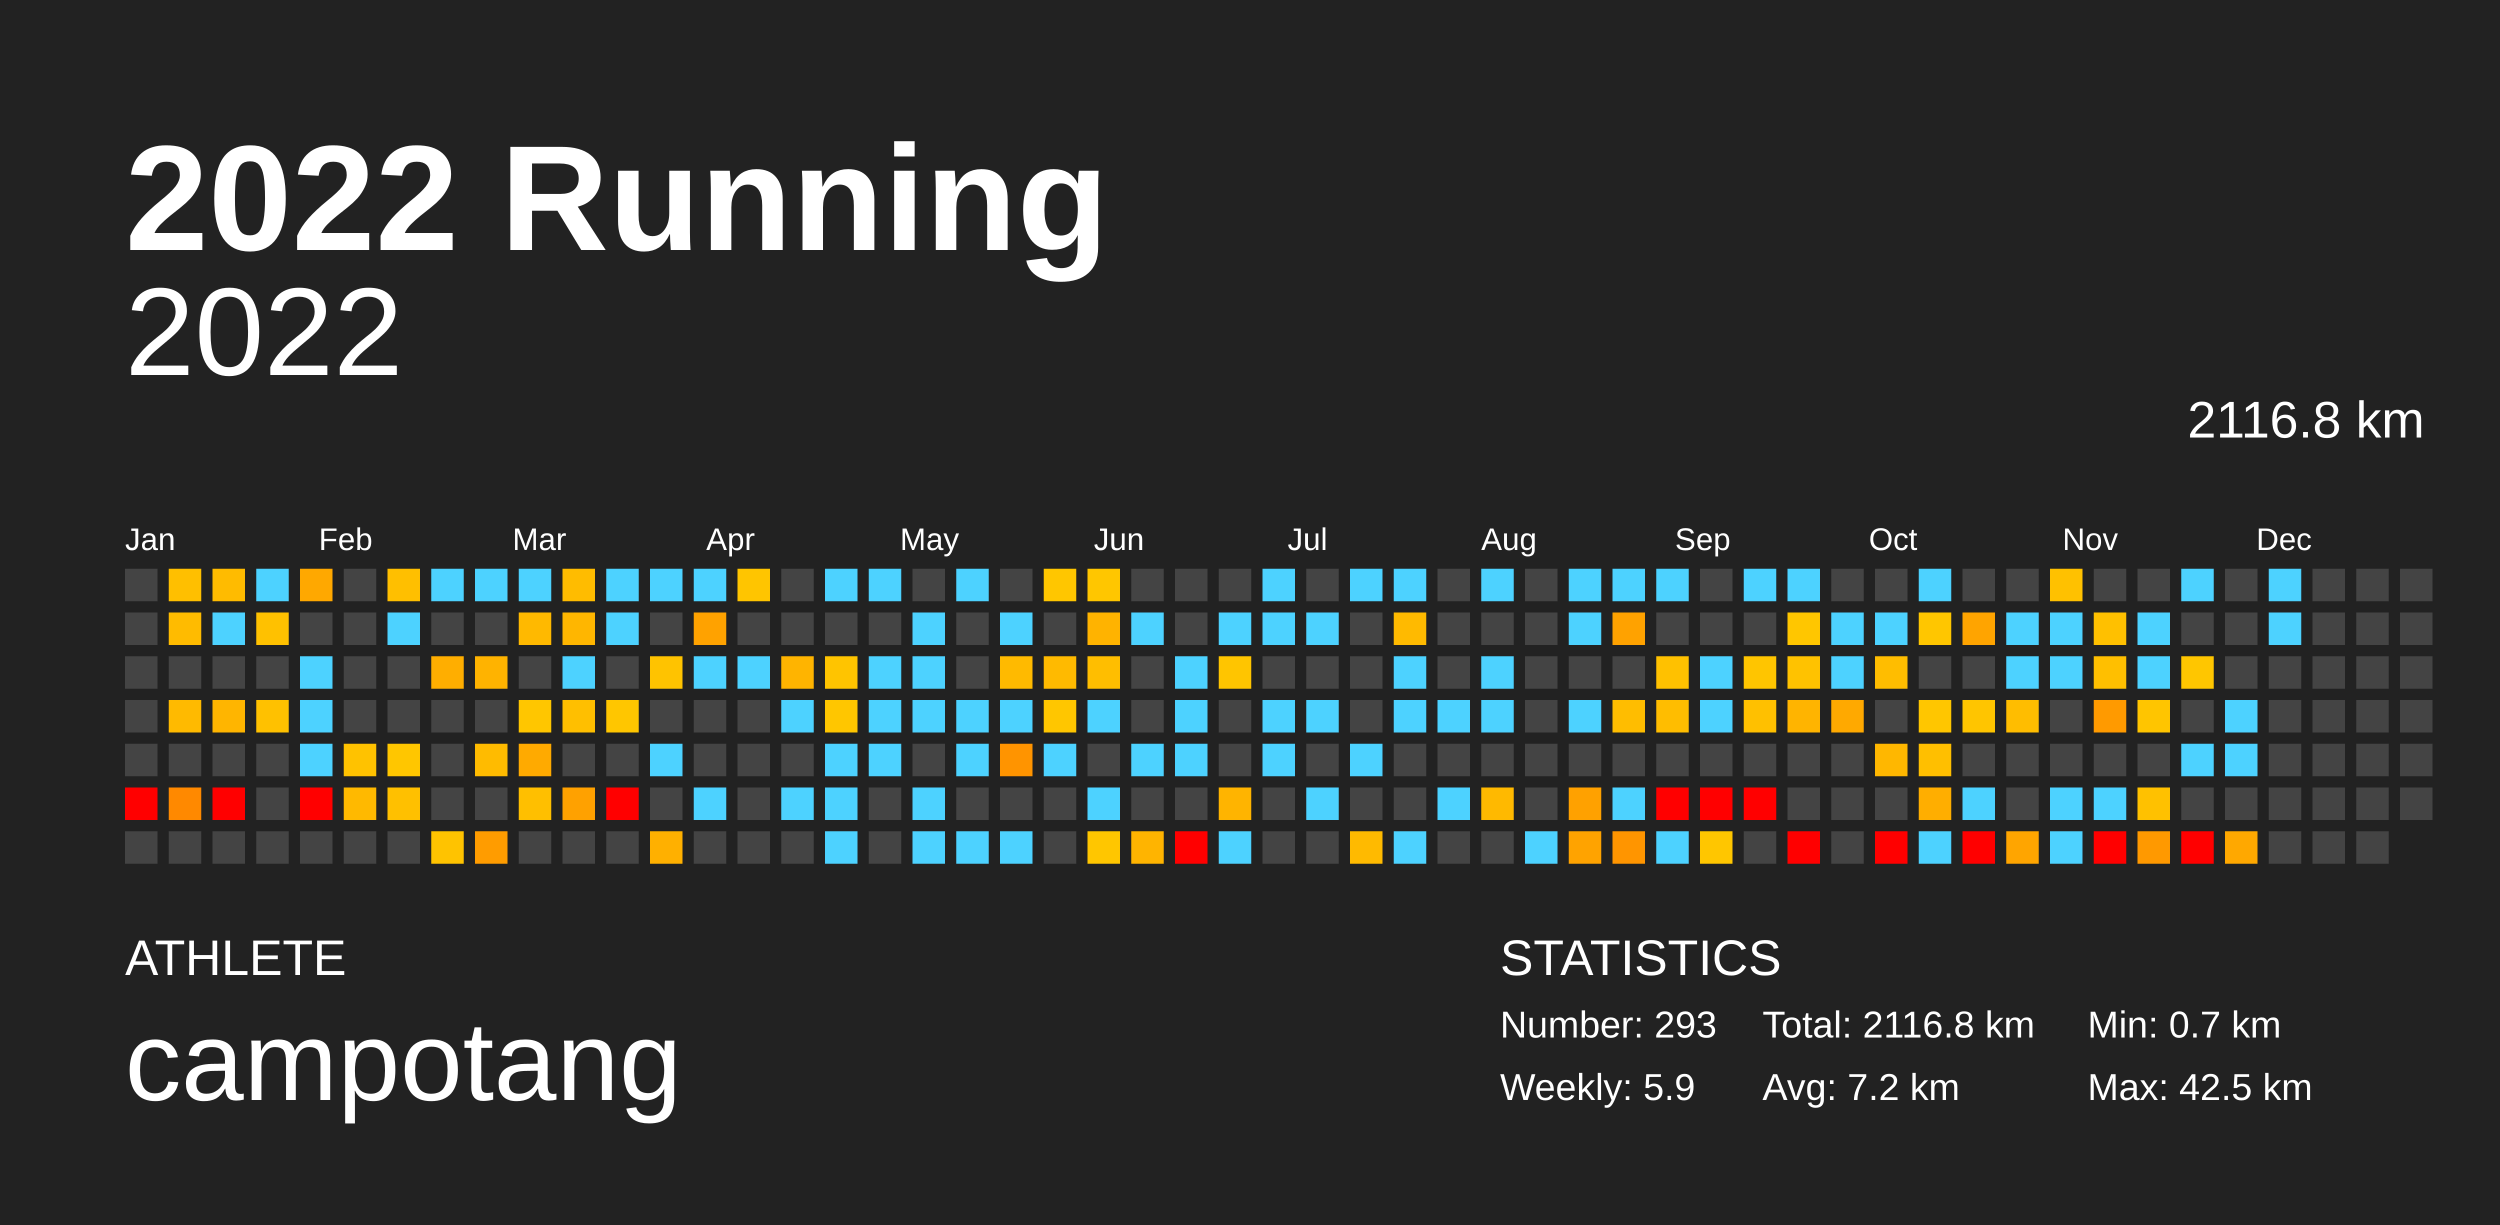
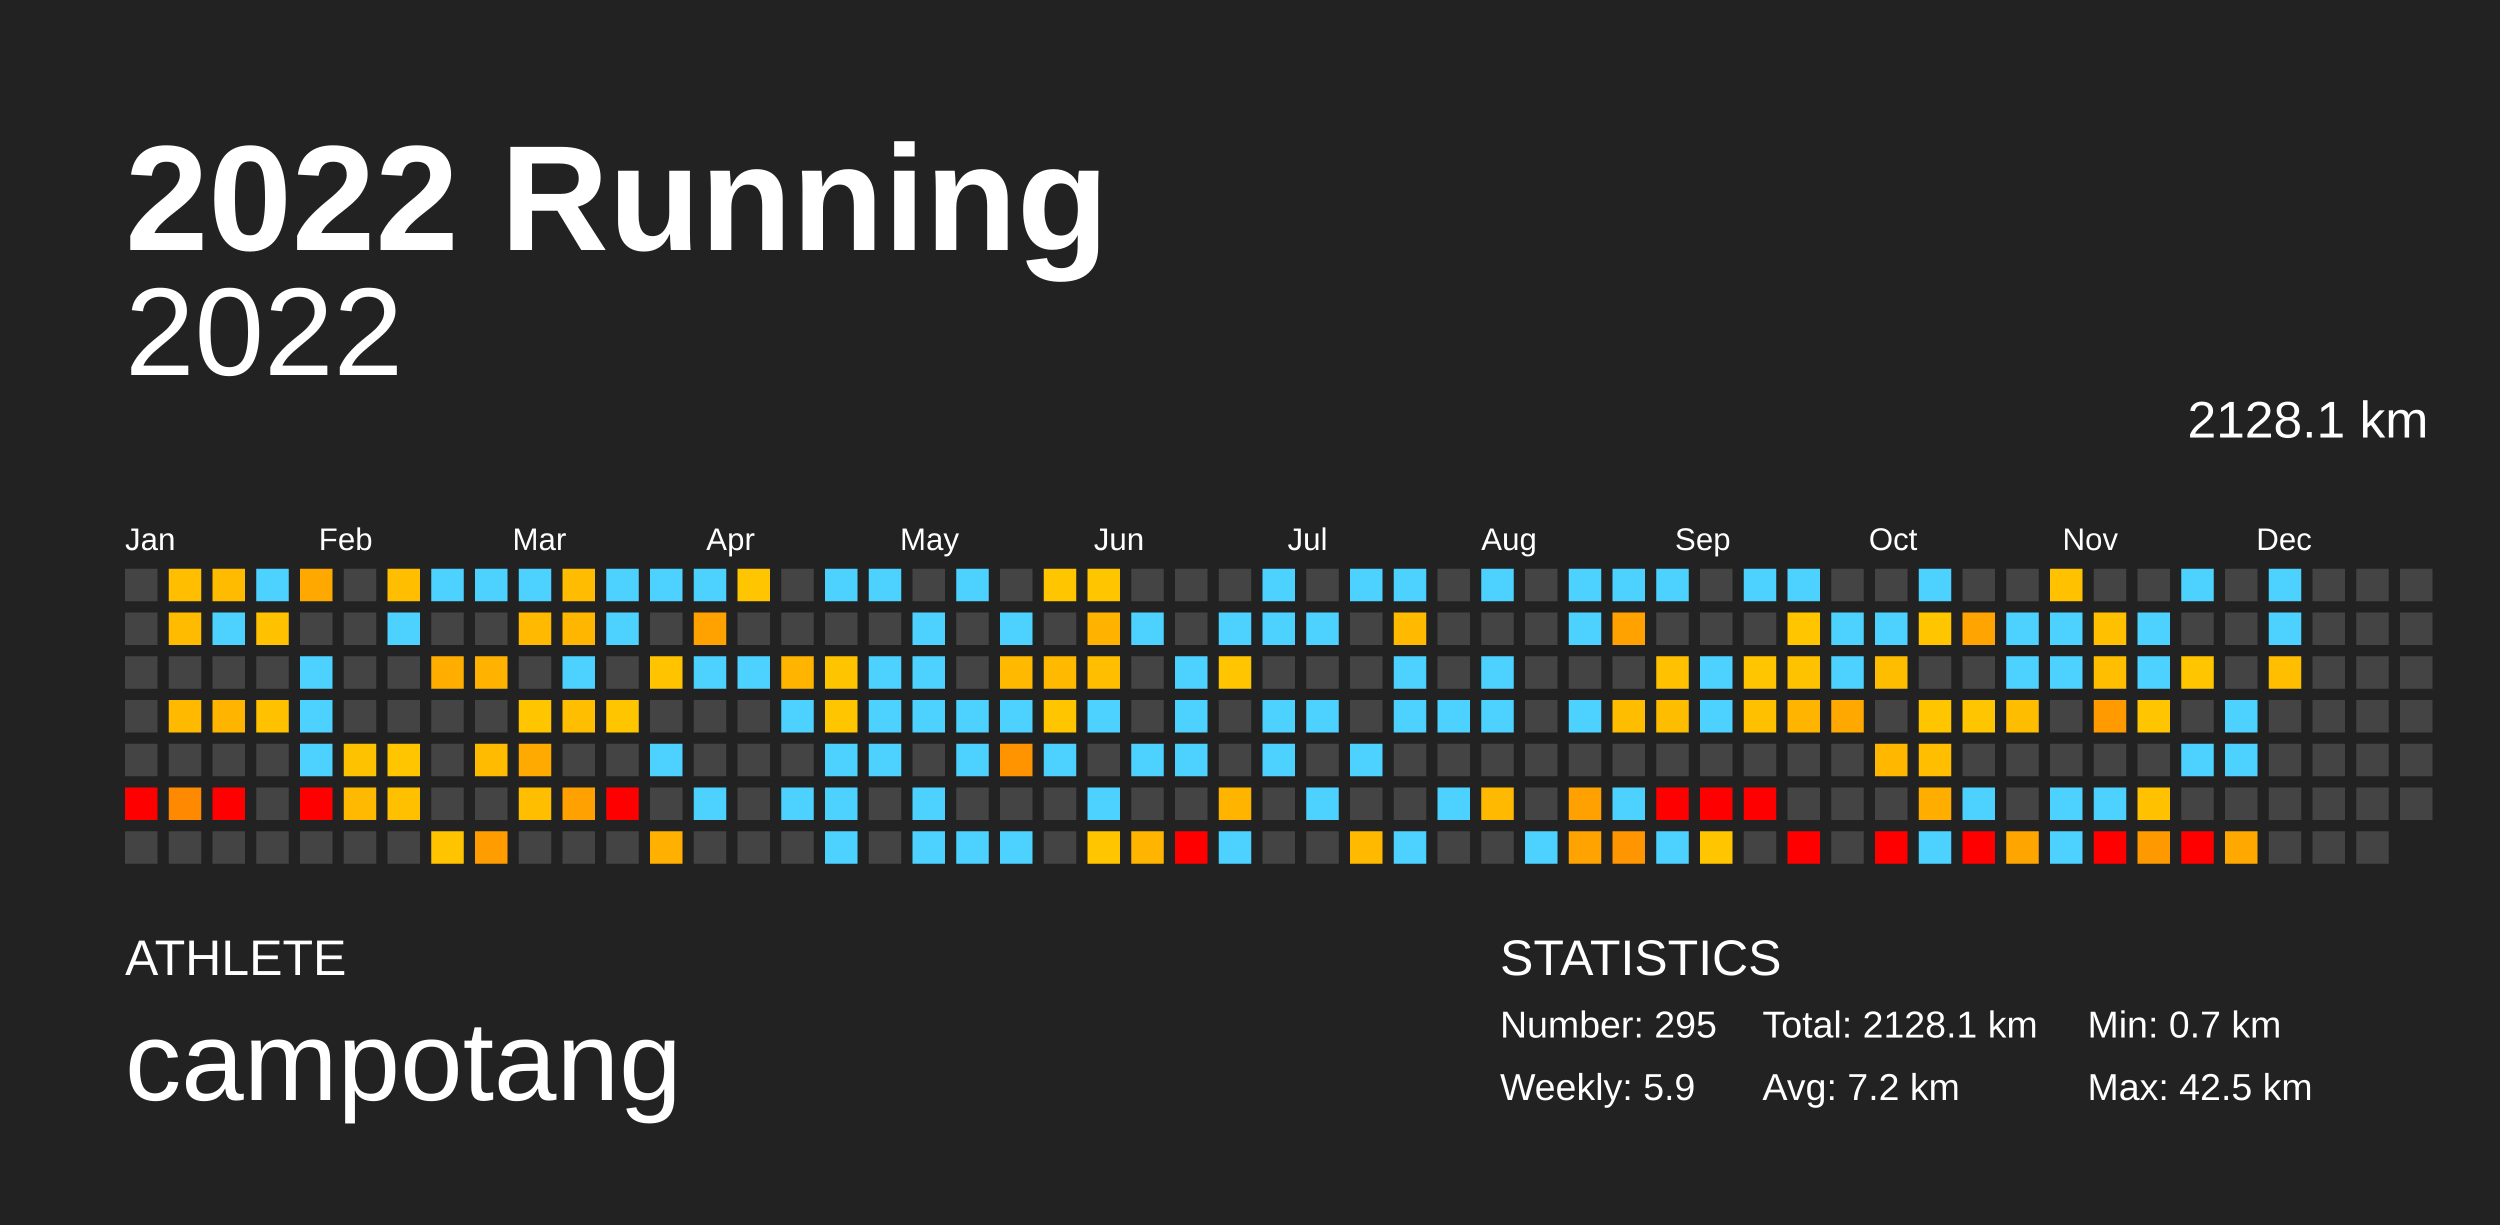
<svg xmlns="http://www.w3.org/2000/svg" baseProfile="full" height="98mm" version="1.1" viewBox="0,0,200,98" width="200mm">
  <defs />
  <rect fill="#222222" height="98" width="200" x="0" y="0" />
  <text fill="#FFFFFF" style="font-size:12px; font-family:Arial; font-weight:bold;" x="10" y="20">2022 Running</text>
  <text fill="#FFFFFF" style="font-size:4px; font-family:Arial" x="10" y="78">ATHLETE</text>
  <text fill="#FFFFFF" style="font-size:9px; font-family:Arial" x="10" y="88">campotang</text>
  <text fill="#FFFFFF" style="font-size:4px; font-family:Arial" x="120" y="78">STATISTICS</text>
-   <text fill="#FFFFFF" style="font-size:3px; font-family:Arial" x="120" y="83">Number: 293</text>
+   <text fill="#FFFFFF" style="font-size:3px; font-family:Arial" x="120" y="83">Number: 295</text>
  <text fill="#FFFFFF" style="font-size:3px; font-family:Arial" x="120" y="88">Weekly: 5.9</text>
-   <text fill="#FFFFFF" style="font-size:3px; font-family:Arial" x="141" y="83">Total: 2116.8 km</text>
+   <text fill="#FFFFFF" style="font-size:3px; font-family:Arial" x="141" y="83">Total: 2128.1 km</text>
  <text fill="#FFFFFF" style="font-size:3px; font-family:Arial" x="141" y="88">Avg: 7.2 km</text>
  <text fill="#FFFFFF" style="font-size:3px; font-family:Arial" x="167" y="83">Min: 0.7 km</text>
  <text fill="#FFFFFF" style="font-size:3px; font-family:Arial" x="167" y="88">Max: 42.5 km</text>
  <text alignment-baseline="hanging" fill="#FFFFFF" style="font-size:10.0px; font-family:Arial;" x="10" y="30">2022</text>
-   <text alignment-baseline="hanging" fill="#FFFFFF" style="font-size:4.125px; font-family:Arial;" x="175" y="35">2116.8 km</text>
+   <text alignment-baseline="hanging" fill="#FFFFFF" style="font-size:4.125px; font-family:Arial;" x="175" y="35">2128.1 km</text>
  <text fill="#FFFFFF" style="font-size:2.5px; font-family:Arial" x="10.0" y="44">Jan</text>
  <text fill="#FFFFFF" style="font-size:2.5px; font-family:Arial" x="25.5" y="44">Feb</text>
  <text fill="#FFFFFF" style="font-size:2.5px; font-family:Arial" x="41.0" y="44">Mar</text>
  <text fill="#FFFFFF" style="font-size:2.5px; font-family:Arial" x="56.5" y="44">Apr</text>
  <text fill="#FFFFFF" style="font-size:2.5px; font-family:Arial" x="72.0" y="44">May</text>
  <text fill="#FFFFFF" style="font-size:2.5px; font-family:Arial" x="87.5" y="44">Jun</text>
  <text fill="#FFFFFF" style="font-size:2.5px; font-family:Arial" x="103.0" y="44">Jul</text>
  <text fill="#FFFFFF" style="font-size:2.5px; font-family:Arial" x="118.5" y="44">Aug</text>
  <text fill="#FFFFFF" style="font-size:2.5px; font-family:Arial" x="134.0" y="44">Sep</text>
  <text fill="#FFFFFF" style="font-size:2.5px; font-family:Arial" x="149.5" y="44">Oct</text>
  <text fill="#FFFFFF" style="font-size:2.5px; font-family:Arial" x="165.0" y="44">Nov</text>
  <text fill="#FFFFFF" style="font-size:2.5px; font-family:Arial" x="180.5" y="44">Dec</text>
  <rect fill="#444444" height="2.6" width="2.6" x="10.0" y="45.5" />
  <rect fill="#444444" height="2.6" width="2.6" x="10.0" y="49.0" />
  <rect fill="#444444" height="2.6" width="2.6" x="10.0" y="52.5" />
  <rect fill="#444444" height="2.6" width="2.6" x="10.0" y="56.0" />
  <rect fill="#444444" height="2.6" width="2.6" x="10.0" y="59.5" />
  <rect fill="red" height="2.6" width="2.6" x="10.0" y="63.0" />
  <rect fill="#444444" height="2.6" width="2.6" x="10.0" y="66.5" />
  <rect fill="#ffbf00" height="2.6" width="2.6" x="13.5" y="45.5" />
  <rect fill="#ffbb00" height="2.6" width="2.6" x="13.5" y="49.0" />
  <rect fill="#444444" height="2.6" width="2.6" x="13.5" y="52.5" />
  <rect fill="#ffba00" height="2.6" width="2.6" x="13.5" y="56.0" />
  <rect fill="#444444" height="2.6" width="2.6" x="13.5" y="59.5" />
  <rect fill="#ff8900" height="2.6" width="2.6" x="13.5" y="63.0" />
  <rect fill="#444444" height="2.6" width="2.6" x="13.5" y="66.5" />
  <rect fill="#ffbb00" height="2.6" width="2.6" x="17.0" y="45.5" />
  <rect fill="#4dd2ff" height="2.6" width="2.6" x="17.0" y="49.0" />
  <rect fill="#444444" height="2.6" width="2.6" x="17.0" y="52.5" />
  <rect fill="#ffb500" height="2.6" width="2.6" x="17.0" y="56.0" />
  <rect fill="#444444" height="2.6" width="2.6" x="17.0" y="59.5" />
  <rect fill="red" height="2.6" width="2.6" x="17.0" y="63.0" />
  <rect fill="#444444" height="2.6" width="2.6" x="17.0" y="66.5" />
  <rect fill="#4dd2ff" height="2.6" width="2.6" x="20.5" y="45.5" />
  <rect fill="#ffc100" height="2.6" width="2.6" x="20.5" y="49.0" />
  <rect fill="#444444" height="2.6" width="2.6" x="20.5" y="52.5" />
  <rect fill="#ffc100" height="2.6" width="2.6" x="20.5" y="56.0" />
  <rect fill="#444444" height="2.6" width="2.6" x="20.5" y="59.5" />
  <rect fill="#444444" height="2.6" width="2.6" x="20.5" y="63.0" />
  <rect fill="#444444" height="2.6" width="2.6" x="20.5" y="66.5" />
  <rect fill="#ffa800" height="2.6" width="2.6" x="24.0" y="45.5" />
  <rect fill="#444444" height="2.6" width="2.6" x="24.0" y="49.0" />
  <rect fill="#4dd2ff" height="2.6" width="2.6" x="24.0" y="52.5" />
  <rect fill="#4dd2ff" height="2.6" width="2.6" x="24.0" y="56.0" />
  <rect fill="#4dd2ff" height="2.6" width="2.6" x="24.0" y="59.5" />
  <rect fill="red" height="2.6" width="2.6" x="24.0" y="63.0" />
  <rect fill="#444444" height="2.6" width="2.6" x="24.0" y="66.5" />
  <rect fill="#444444" height="2.6" width="2.6" x="27.5" y="45.5" />
  <rect fill="#444444" height="2.6" width="2.6" x="27.5" y="49.0" />
  <rect fill="#444444" height="2.6" width="2.6" x="27.5" y="52.5" />
  <rect fill="#444444" height="2.6" width="2.6" x="27.5" y="56.0" />
  <rect fill="#ffc200" height="2.6" width="2.6" x="27.5" y="59.5" />
  <rect fill="#ffb900" height="2.6" width="2.6" x="27.5" y="63.0" />
  <rect fill="#444444" height="2.6" width="2.6" x="27.5" y="66.5" />
  <rect fill="#ffbf00" height="2.6" width="2.6" x="31.0" y="45.5" />
  <rect fill="#4dd2ff" height="2.6" width="2.6" x="31.0" y="49.0" />
  <rect fill="#444444" height="2.6" width="2.6" x="31.0" y="52.5" />
  <rect fill="#444444" height="2.6" width="2.6" x="31.0" y="56.0" />
  <rect fill="#ffc600" height="2.6" width="2.6" x="31.0" y="59.5" />
  <rect fill="#ffc000" height="2.6" width="2.6" x="31.0" y="63.0" />
  <rect fill="#444444" height="2.6" width="2.6" x="31.0" y="66.5" />
  <rect fill="#4dd2ff" height="2.6" width="2.6" x="34.5" y="45.5" />
  <rect fill="#444444" height="2.6" width="2.6" x="34.5" y="49.0" />
  <rect fill="#ffae00" height="2.6" width="2.6" x="34.5" y="52.5" />
  <rect fill="#444444" height="2.6" width="2.6" x="34.5" y="56.0" />
  <rect fill="#444444" height="2.6" width="2.6" x="34.5" y="59.5" />
  <rect fill="#444444" height="2.6" width="2.6" x="34.5" y="63.0" />
  <rect fill="#ffc300" height="2.6" width="2.6" x="34.5" y="66.5" />
  <rect fill="#4dd2ff" height="2.6" width="2.6" x="38.0" y="45.5" />
  <rect fill="#444444" height="2.6" width="2.6" x="38.0" y="49.0" />
  <rect fill="#ffb300" height="2.6" width="2.6" x="38.0" y="52.5" />
  <rect fill="#444444" height="2.6" width="2.6" x="38.0" y="56.0" />
  <rect fill="#ffbb00" height="2.6" width="2.6" x="38.0" y="59.5" />
  <rect fill="#444444" height="2.6" width="2.6" x="38.0" y="63.0" />
  <rect fill="#ff9c00" height="2.6" width="2.6" x="38.0" y="66.5" />
  <rect fill="#4dd2ff" height="2.6" width="2.6" x="41.5" y="45.5" />
  <rect fill="#ffb900" height="2.6" width="2.6" x="41.5" y="49.0" />
  <rect fill="#444444" height="2.6" width="2.6" x="41.5" y="52.5" />
  <rect fill="#ffc600" height="2.6" width="2.6" x="41.5" y="56.0" />
  <rect fill="#ffaa00" height="2.6" width="2.6" x="41.5" y="59.5" />
  <rect fill="#ffbf00" height="2.6" width="2.6" x="41.5" y="63.0" />
  <rect fill="#444444" height="2.6" width="2.6" x="41.5" y="66.5" />
  <rect fill="#ffbc00" height="2.6" width="2.6" x="45.0" y="45.5" />
  <rect fill="#ffb600" height="2.6" width="2.6" x="45.0" y="49.0" />
  <rect fill="#4dd2ff" height="2.6" width="2.6" x="45.0" y="52.5" />
  <rect fill="#ffbf00" height="2.6" width="2.6" x="45.0" y="56.0" />
  <rect fill="#444444" height="2.6" width="2.6" x="45.0" y="59.5" />
  <rect fill="#ffa100" height="2.6" width="2.6" x="45.0" y="63.0" />
  <rect fill="#444444" height="2.6" width="2.6" x="45.0" y="66.5" />
  <rect fill="#4dd2ff" height="2.6" width="2.6" x="48.5" y="45.5" />
  <rect fill="#4dd2ff" height="2.6" width="2.6" x="48.5" y="49.0" />
  <rect fill="#444444" height="2.6" width="2.6" x="48.5" y="52.5" />
  <rect fill="#ffc600" height="2.6" width="2.6" x="48.5" y="56.0" />
  <rect fill="#444444" height="2.6" width="2.6" x="48.5" y="59.5" />
  <rect fill="red" height="2.6" width="2.6" x="48.5" y="63.0" />
  <rect fill="#444444" height="2.6" width="2.6" x="48.5" y="66.5" />
  <rect fill="#4dd2ff" height="2.6" width="2.6" x="52.0" y="45.5" />
  <rect fill="#444444" height="2.6" width="2.6" x="52.0" y="49.0" />
  <rect fill="#ffc300" height="2.6" width="2.6" x="52.0" y="52.5" />
  <rect fill="#444444" height="2.6" width="2.6" x="52.0" y="56.0" />
  <rect fill="#4dd2ff" height="2.6" width="2.6" x="52.0" y="59.5" />
  <rect fill="#444444" height="2.6" width="2.6" x="52.0" y="63.0" />
  <rect fill="#ffb000" height="2.6" width="2.6" x="52.0" y="66.5" />
  <rect fill="#4dd2ff" height="2.6" width="2.6" x="55.5" y="45.5" />
  <rect fill="#ffa200" height="2.6" width="2.6" x="55.5" y="49.0" />
  <rect fill="#4dd2ff" height="2.6" width="2.6" x="55.5" y="52.5" />
  <rect fill="#444444" height="2.6" width="2.6" x="55.5" y="56.0" />
  <rect fill="#444444" height="2.6" width="2.6" x="55.5" y="59.5" />
  <rect fill="#4dd2ff" height="2.6" width="2.6" x="55.5" y="63.0" />
  <rect fill="#444444" height="2.6" width="2.6" x="55.5" y="66.5" />
  <rect fill="#ffc500" height="2.6" width="2.6" x="59.0" y="45.5" />
  <rect fill="#444444" height="2.6" width="2.6" x="59.0" y="49.0" />
  <rect fill="#4dd2ff" height="2.6" width="2.6" x="59.0" y="52.5" />
  <rect fill="#444444" height="2.6" width="2.6" x="59.0" y="56.0" />
  <rect fill="#444444" height="2.6" width="2.6" x="59.0" y="59.5" />
  <rect fill="#444444" height="2.6" width="2.6" x="59.0" y="63.0" />
  <rect fill="#444444" height="2.6" width="2.6" x="59.0" y="66.5" />
  <rect fill="#444444" height="2.6" width="2.6" x="62.5" y="45.5" />
  <rect fill="#444444" height="2.6" width="2.6" x="62.5" y="49.0" />
  <rect fill="#ffb400" height="2.6" width="2.6" x="62.5" y="52.5" />
  <rect fill="#4dd2ff" height="2.6" width="2.6" x="62.5" y="56.0" />
  <rect fill="#444444" height="2.6" width="2.6" x="62.5" y="59.5" />
  <rect fill="#4dd2ff" height="2.6" width="2.6" x="62.5" y="63.0" />
  <rect fill="#444444" height="2.6" width="2.6" x="62.5" y="66.5" />
  <rect fill="#4dd2ff" height="2.6" width="2.6" x="66.0" y="45.5" />
  <rect fill="#444444" height="2.6" width="2.6" x="66.0" y="49.0" />
  <rect fill="#ffc400" height="2.6" width="2.6" x="66.0" y="52.5" />
  <rect fill="#ffc600" height="2.6" width="2.6" x="66.0" y="56.0" />
  <rect fill="#4dd2ff" height="2.6" width="2.6" x="66.0" y="59.5" />
  <rect fill="#4dd2ff" height="2.6" width="2.6" x="66.0" y="63.0" />
  <rect fill="#4dd2ff" height="2.6" width="2.6" x="66.0" y="66.5" />
  <rect fill="#4dd2ff" height="2.6" width="2.6" x="69.5" y="45.5" />
  <rect fill="#444444" height="2.6" width="2.6" x="69.5" y="49.0" />
  <rect fill="#4dd2ff" height="2.6" width="2.6" x="69.5" y="52.5" />
  <rect fill="#4dd2ff" height="2.6" width="2.6" x="69.5" y="56.0" />
  <rect fill="#4dd2ff" height="2.6" width="2.6" x="69.5" y="59.5" />
  <rect fill="#444444" height="2.6" width="2.6" x="69.5" y="63.0" />
  <rect fill="#444444" height="2.6" width="2.6" x="69.5" y="66.5" />
  <rect fill="#444444" height="2.6" width="2.6" x="73.0" y="45.5" />
  <rect fill="#4dd2ff" height="2.6" width="2.6" x="73.0" y="49.0" />
  <rect fill="#4dd2ff" height="2.6" width="2.6" x="73.0" y="52.5" />
  <rect fill="#4dd2ff" height="2.6" width="2.6" x="73.0" y="56.0" />
  <rect fill="#444444" height="2.6" width="2.6" x="73.0" y="59.5" />
  <rect fill="#4dd2ff" height="2.6" width="2.6" x="73.0" y="63.0" />
  <rect fill="#4dd2ff" height="2.6" width="2.6" x="73.0" y="66.5" />
  <rect fill="#4dd2ff" height="2.6" width="2.6" x="76.5" y="45.5" />
  <rect fill="#444444" height="2.6" width="2.6" x="76.5" y="49.0" />
  <rect fill="#444444" height="2.6" width="2.6" x="76.5" y="52.5" />
  <rect fill="#4dd2ff" height="2.6" width="2.6" x="76.5" y="56.0" />
  <rect fill="#4dd2ff" height="2.6" width="2.6" x="76.5" y="59.5" />
  <rect fill="#444444" height="2.6" width="2.6" x="76.5" y="63.0" />
  <rect fill="#4dd2ff" height="2.6" width="2.6" x="76.5" y="66.5" />
  <rect fill="#444444" height="2.6" width="2.6" x="80.0" y="45.5" />
  <rect fill="#4dd2ff" height="2.6" width="2.6" x="80.0" y="49.0" />
  <rect fill="#ffba00" height="2.6" width="2.6" x="80.0" y="52.5" />
  <rect fill="#4dd2ff" height="2.6" width="2.6" x="80.0" y="56.0" />
  <rect fill="#ff9400" height="2.6" width="2.6" x="80.0" y="59.5" />
  <rect fill="#444444" height="2.6" width="2.6" x="80.0" y="63.0" />
  <rect fill="#4dd2ff" height="2.6" width="2.6" x="80.0" y="66.5" />
  <rect fill="#ffc600" height="2.6" width="2.6" x="83.5" y="45.5" />
  <rect fill="#444444" height="2.6" width="2.6" x="83.5" y="49.0" />
  <rect fill="#ffba00" height="2.6" width="2.6" x="83.5" y="52.5" />
  <rect fill="#ffc600" height="2.6" width="2.6" x="83.5" y="56.0" />
  <rect fill="#4dd2ff" height="2.6" width="2.6" x="83.5" y="59.5" />
  <rect fill="#444444" height="2.6" width="2.6" x="83.5" y="63.0" />
  <rect fill="#444444" height="2.6" width="2.6" x="83.5" y="66.5" />
  <rect fill="#ffc600" height="2.6" width="2.6" x="87.0" y="45.5" />
  <rect fill="#ffb300" height="2.6" width="2.6" x="87.0" y="49.0" />
  <rect fill="#ffbe00" height="2.6" width="2.6" x="87.0" y="52.5" />
  <rect fill="#4dd2ff" height="2.6" width="2.6" x="87.0" y="56.0" />
  <rect fill="#444444" height="2.6" width="2.6" x="87.0" y="59.5" />
  <rect fill="#4dd2ff" height="2.6" width="2.6" x="87.0" y="63.0" />
  <rect fill="#ffc600" height="2.6" width="2.6" x="87.0" y="66.5" />
  <rect fill="#444444" height="2.6" width="2.6" x="90.5" y="45.5" />
  <rect fill="#4dd2ff" height="2.6" width="2.6" x="90.5" y="49.0" />
  <rect fill="#444444" height="2.6" width="2.6" x="90.5" y="52.5" />
  <rect fill="#444444" height="2.6" width="2.6" x="90.5" y="56.0" />
  <rect fill="#4dd2ff" height="2.6" width="2.6" x="90.5" y="59.5" />
  <rect fill="#444444" height="2.6" width="2.6" x="90.5" y="63.0" />
  <rect fill="#ffb400" height="2.6" width="2.6" x="90.5" y="66.5" />
  <rect fill="#444444" height="2.6" width="2.6" x="94.0" y="45.5" />
  <rect fill="#444444" height="2.6" width="2.6" x="94.0" y="49.0" />
  <rect fill="#4dd2ff" height="2.6" width="2.6" x="94.0" y="52.5" />
  <rect fill="#4dd2ff" height="2.6" width="2.6" x="94.0" y="56.0" />
  <rect fill="#4dd2ff" height="2.6" width="2.6" x="94.0" y="59.5" />
  <rect fill="#444444" height="2.6" width="2.6" x="94.0" y="63.0" />
  <rect fill="red" height="2.6" width="2.6" x="94.0" y="66.5" />
  <rect fill="#444444" height="2.6" width="2.6" x="97.5" y="45.5" />
  <rect fill="#4dd2ff" height="2.6" width="2.6" x="97.5" y="49.0" />
  <rect fill="#ffc500" height="2.6" width="2.6" x="97.5" y="52.5" />
  <rect fill="#444444" height="2.6" width="2.6" x="97.5" y="56.0" />
  <rect fill="#444444" height="2.6" width="2.6" x="97.5" y="59.5" />
  <rect fill="#ffb400" height="2.6" width="2.6" x="97.5" y="63.0" />
  <rect fill="#4dd2ff" height="2.6" width="2.6" x="97.5" y="66.5" />
  <rect fill="#4dd2ff" height="2.6" width="2.6" x="101.0" y="45.5" />
  <rect fill="#4dd2ff" height="2.6" width="2.6" x="101.0" y="49.0" />
  <rect fill="#444444" height="2.6" width="2.6" x="101.0" y="52.5" />
  <rect fill="#4dd2ff" height="2.6" width="2.6" x="101.0" y="56.0" />
  <rect fill="#4dd2ff" height="2.6" width="2.6" x="101.0" y="59.5" />
  <rect fill="#444444" height="2.6" width="2.6" x="101.0" y="63.0" />
  <rect fill="#444444" height="2.6" width="2.6" x="101.0" y="66.5" />
  <rect fill="#444444" height="2.6" width="2.6" x="104.5" y="45.5" />
  <rect fill="#4dd2ff" height="2.6" width="2.6" x="104.5" y="49.0" />
  <rect fill="#444444" height="2.6" width="2.6" x="104.5" y="52.5" />
  <rect fill="#4dd2ff" height="2.6" width="2.6" x="104.5" y="56.0" />
  <rect fill="#444444" height="2.6" width="2.6" x="104.5" y="59.5" />
  <rect fill="#4dd2ff" height="2.6" width="2.6" x="104.5" y="63.0" />
  <rect fill="#444444" height="2.6" width="2.6" x="104.5" y="66.5" />
  <rect fill="#4dd2ff" height="2.6" width="2.6" x="108.0" y="45.5" />
  <rect fill="#444444" height="2.6" width="2.6" x="108.0" y="49.0" />
  <rect fill="#444444" height="2.6" width="2.6" x="108.0" y="52.5" />
  <rect fill="#444444" height="2.6" width="2.6" x="108.0" y="56.0" />
  <rect fill="#4dd2ff" height="2.6" width="2.6" x="108.0" y="59.5" />
  <rect fill="#444444" height="2.6" width="2.6" x="108.0" y="63.0" />
  <rect fill="#ffba00" height="2.6" width="2.6" x="108.0" y="66.5" />
  <rect fill="#4dd2ff" height="2.6" width="2.6" x="111.5" y="45.5" />
  <rect fill="#ffba00" height="2.6" width="2.6" x="111.5" y="49.0" />
  <rect fill="#4dd2ff" height="2.6" width="2.6" x="111.5" y="52.5" />
  <rect fill="#4dd2ff" height="2.6" width="2.6" x="111.5" y="56.0" />
  <rect fill="#444444" height="2.6" width="2.6" x="111.5" y="59.5" />
  <rect fill="#444444" height="2.6" width="2.6" x="111.5" y="63.0" />
  <rect fill="#4dd2ff" height="2.6" width="2.6" x="111.5" y="66.5" />
  <rect fill="#444444" height="2.6" width="2.6" x="115.0" y="45.5" />
  <rect fill="#444444" height="2.6" width="2.6" x="115.0" y="49.0" />
  <rect fill="#444444" height="2.6" width="2.6" x="115.0" y="52.5" />
  <rect fill="#4dd2ff" height="2.6" width="2.6" x="115.0" y="56.0" />
  <rect fill="#444444" height="2.6" width="2.6" x="115.0" y="59.5" />
  <rect fill="#4dd2ff" height="2.6" width="2.6" x="115.0" y="63.0" />
  <rect fill="#444444" height="2.6" width="2.6" x="115.0" y="66.5" />
  <rect fill="#4dd2ff" height="2.6" width="2.6" x="118.5" y="45.5" />
  <rect fill="#444444" height="2.6" width="2.6" x="118.5" y="49.0" />
  <rect fill="#4dd2ff" height="2.6" width="2.6" x="118.5" y="52.5" />
  <rect fill="#4dd2ff" height="2.6" width="2.6" x="118.5" y="56.0" />
  <rect fill="#444444" height="2.6" width="2.6" x="118.5" y="59.5" />
  <rect fill="#ffb900" height="2.6" width="2.6" x="118.5" y="63.0" />
  <rect fill="#444444" height="2.6" width="2.6" x="118.5" y="66.5" />
  <rect fill="#444444" height="2.6" width="2.6" x="122.0" y="45.5" />
  <rect fill="#444444" height="2.6" width="2.6" x="122.0" y="49.0" />
  <rect fill="#444444" height="2.6" width="2.6" x="122.0" y="52.5" />
  <rect fill="#444444" height="2.6" width="2.6" x="122.0" y="56.0" />
  <rect fill="#444444" height="2.6" width="2.6" x="122.0" y="59.5" />
  <rect fill="#444444" height="2.6" width="2.6" x="122.0" y="63.0" />
  <rect fill="#4dd2ff" height="2.6" width="2.6" x="122.0" y="66.5" />
  <rect fill="#4dd2ff" height="2.6" width="2.6" x="125.5" y="45.5" />
  <rect fill="#4dd2ff" height="2.6" width="2.6" x="125.5" y="49.0" />
  <rect fill="#444444" height="2.6" width="2.6" x="125.5" y="52.5" />
  <rect fill="#4dd2ff" height="2.6" width="2.6" x="125.5" y="56.0" />
  <rect fill="#444444" height="2.6" width="2.6" x="125.5" y="59.5" />
  <rect fill="#ffa100" height="2.6" width="2.6" x="125.5" y="63.0" />
  <rect fill="#ffa300" height="2.6" width="2.6" x="125.5" y="66.5" />
  <rect fill="#4dd2ff" height="2.6" width="2.6" x="129.0" y="45.5" />
  <rect fill="#ffa200" height="2.6" width="2.6" x="129.0" y="49.0" />
  <rect fill="#444444" height="2.6" width="2.6" x="129.0" y="52.5" />
  <rect fill="#ffbd00" height="2.6" width="2.6" x="129.0" y="56.0" />
  <rect fill="#444444" height="2.6" width="2.6" x="129.0" y="59.5" />
  <rect fill="#4dd2ff" height="2.6" width="2.6" x="129.0" y="63.0" />
  <rect fill="#ff9500" height="2.6" width="2.6" x="129.0" y="66.5" />
  <rect fill="#4dd2ff" height="2.6" width="2.6" x="132.5" y="45.5" />
  <rect fill="#444444" height="2.6" width="2.6" x="132.5" y="49.0" />
  <rect fill="#ffc100" height="2.6" width="2.6" x="132.5" y="52.5" />
  <rect fill="#ffbd00" height="2.6" width="2.6" x="132.5" y="56.0" />
  <rect fill="#444444" height="2.6" width="2.6" x="132.5" y="59.5" />
  <rect fill="red" height="2.6" width="2.6" x="132.5" y="63.0" />
  <rect fill="#4dd2ff" height="2.6" width="2.6" x="132.5" y="66.5" />
  <rect fill="#444444" height="2.6" width="2.6" x="136.0" y="45.5" />
  <rect fill="#444444" height="2.6" width="2.6" x="136.0" y="49.0" />
  <rect fill="#4dd2ff" height="2.6" width="2.6" x="136.0" y="52.5" />
  <rect fill="#4dd2ff" height="2.6" width="2.6" x="136.0" y="56.0" />
  <rect fill="#444444" height="2.6" width="2.6" x="136.0" y="59.5" />
  <rect fill="red" height="2.6" width="2.6" x="136.0" y="63.0" />
  <rect fill="#ffc600" height="2.6" width="2.6" x="136.0" y="66.5" />
  <rect fill="#4dd2ff" height="2.6" width="2.6" x="139.5" y="45.5" />
  <rect fill="#444444" height="2.6" width="2.6" x="139.5" y="49.0" />
  <rect fill="#ffc500" height="2.6" width="2.6" x="139.5" y="52.5" />
  <rect fill="#ffc000" height="2.6" width="2.6" x="139.5" y="56.0" />
  <rect fill="#444444" height="2.6" width="2.6" x="139.5" y="59.5" />
  <rect fill="red" height="2.6" width="2.6" x="139.5" y="63.0" />
  <rect fill="#444444" height="2.6" width="2.6" x="139.5" y="66.5" />
  <rect fill="#4dd2ff" height="2.6" width="2.6" x="143.0" y="45.5" />
  <rect fill="#ffc600" height="2.6" width="2.6" x="143.0" y="49.0" />
  <rect fill="#ffc200" height="2.6" width="2.6" x="143.0" y="52.5" />
  <rect fill="#ffb400" height="2.6" width="2.6" x="143.0" y="56.0" />
  <rect fill="#444444" height="2.6" width="2.6" x="143.0" y="59.5" />
  <rect fill="#444444" height="2.6" width="2.6" x="143.0" y="63.0" />
  <rect fill="red" height="2.6" width="2.6" x="143.0" y="66.5" />
  <rect fill="#444444" height="2.6" width="2.6" x="146.5" y="45.5" />
  <rect fill="#4dd2ff" height="2.6" width="2.6" x="146.5" y="49.0" />
  <rect fill="#4dd2ff" height="2.6" width="2.6" x="146.5" y="52.5" />
  <rect fill="#ffa900" height="2.6" width="2.6" x="146.5" y="56.0" />
  <rect fill="#444444" height="2.6" width="2.6" x="146.5" y="59.5" />
  <rect fill="#444444" height="2.6" width="2.6" x="146.5" y="63.0" />
  <rect fill="#444444" height="2.6" width="2.6" x="146.5" y="66.5" />
  <rect fill="#444444" height="2.6" width="2.6" x="150.0" y="45.5" />
  <rect fill="#4dd2ff" height="2.6" width="2.6" x="150.0" y="49.0" />
  <rect fill="#ffbd00" height="2.6" width="2.6" x="150.0" y="52.5" />
  <rect fill="#444444" height="2.6" width="2.6" x="150.0" y="56.0" />
  <rect fill="#ffb700" height="2.6" width="2.6" x="150.0" y="59.5" />
  <rect fill="#444444" height="2.6" width="2.6" x="150.0" y="63.0" />
  <rect fill="red" height="2.6" width="2.6" x="150.0" y="66.5" />
  <rect fill="#4dd2ff" height="2.6" width="2.6" x="153.5" y="45.5" />
  <rect fill="#ffc600" height="2.6" width="2.6" x="153.5" y="49.0" />
  <rect fill="#444444" height="2.6" width="2.6" x="153.5" y="52.5" />
  <rect fill="#ffc600" height="2.6" width="2.6" x="153.5" y="56.0" />
  <rect fill="#ffbf00" height="2.6" width="2.6" x="153.5" y="59.5" />
  <rect fill="#ffae00" height="2.6" width="2.6" x="153.5" y="63.0" />
  <rect fill="#4dd2ff" height="2.6" width="2.6" x="153.5" y="66.5" />
  <rect fill="#444444" height="2.6" width="2.6" x="157.0" y="45.5" />
  <rect fill="#ffa400" height="2.6" width="2.6" x="157.0" y="49.0" />
  <rect fill="#444444" height="2.6" width="2.6" x="157.0" y="52.5" />
  <rect fill="#ffc500" height="2.6" width="2.6" x="157.0" y="56.0" />
  <rect fill="#444444" height="2.6" width="2.6" x="157.0" y="59.5" />
  <rect fill="#4dd2ff" height="2.6" width="2.6" x="157.0" y="63.0" />
  <rect fill="red" height="2.6" width="2.6" x="157.0" y="66.5" />
  <rect fill="#444444" height="2.6" width="2.6" x="160.5" y="45.5" />
  <rect fill="#4dd2ff" height="2.6" width="2.6" x="160.5" y="49.0" />
  <rect fill="#4dd2ff" height="2.6" width="2.6" x="160.5" y="52.5" />
  <rect fill="#ffbd00" height="2.6" width="2.6" x="160.5" y="56.0" />
  <rect fill="#444444" height="2.6" width="2.6" x="160.5" y="59.5" />
  <rect fill="#444444" height="2.6" width="2.6" x="160.5" y="63.0" />
  <rect fill="#ffa500" height="2.6" width="2.6" x="160.5" y="66.5" />
  <rect fill="#ffc100" height="2.6" width="2.6" x="164.0" y="45.5" />
  <rect fill="#4dd2ff" height="2.6" width="2.6" x="164.0" y="49.0" />
  <rect fill="#4dd2ff" height="2.6" width="2.6" x="164.0" y="52.5" />
  <rect fill="#444444" height="2.6" width="2.6" x="164.0" y="56.0" />
  <rect fill="#444444" height="2.6" width="2.6" x="164.0" y="59.5" />
  <rect fill="#4dd2ff" height="2.6" width="2.6" x="164.0" y="63.0" />
  <rect fill="#4dd2ff" height="2.6" width="2.6" x="164.0" y="66.5" />
  <rect fill="#444444" height="2.6" width="2.6" x="167.5" y="45.5" />
  <rect fill="#ffc000" height="2.6" width="2.6" x="167.5" y="49.0" />
  <rect fill="#ffbf00" height="2.6" width="2.6" x="167.5" y="52.5" />
  <rect fill="#ff9a00" height="2.6" width="2.6" x="167.5" y="56.0" />
  <rect fill="#444444" height="2.6" width="2.6" x="167.5" y="59.5" />
  <rect fill="#4dd2ff" height="2.6" width="2.6" x="167.5" y="63.0" />
  <rect fill="red" height="2.6" width="2.6" x="167.5" y="66.5" />
  <rect fill="#444444" height="2.6" width="2.6" x="171.0" y="45.5" />
  <rect fill="#4dd2ff" height="2.6" width="2.6" x="171.0" y="49.0" />
  <rect fill="#4dd2ff" height="2.6" width="2.6" x="171.0" y="52.5" />
  <rect fill="#ffc500" height="2.6" width="2.6" x="171.0" y="56.0" />
  <rect fill="#444444" height="2.6" width="2.6" x="171.0" y="59.5" />
  <rect fill="#ffc100" height="2.6" width="2.6" x="171.0" y="63.0" />
  <rect fill="#ff9900" height="2.6" width="2.6" x="171.0" y="66.5" />
  <rect fill="#4dd2ff" height="2.6" width="2.6" x="174.5" y="45.5" />
  <rect fill="#444444" height="2.6" width="2.6" x="174.5" y="49.0" />
  <rect fill="#ffc600" height="2.6" width="2.6" x="174.5" y="52.5" />
  <rect fill="#444444" height="2.6" width="2.6" x="174.5" y="56.0" />
  <rect fill="#4dd2ff" height="2.6" width="2.6" x="174.5" y="59.5" />
  <rect fill="#444444" height="2.6" width="2.6" x="174.5" y="63.0" />
  <rect fill="red" height="2.6" width="2.6" x="174.5" y="66.5" />
  <rect fill="#444444" height="2.6" width="2.6" x="178.0" y="45.5" />
  <rect fill="#444444" height="2.6" width="2.6" x="178.0" y="49.0" />
  <rect fill="#444444" height="2.6" width="2.6" x="178.0" y="52.5" />
  <rect fill="#4dd2ff" height="2.6" width="2.6" x="178.0" y="56.0" />
  <rect fill="#4dd2ff" height="2.6" width="2.6" x="178.0" y="59.5" />
  <rect fill="#444444" height="2.6" width="2.6" x="178.0" y="63.0" />
  <rect fill="#ffa800" height="2.6" width="2.6" x="178.0" y="66.5" />
  <rect fill="#4dd2ff" height="2.6" width="2.6" x="181.5" y="45.5" />
  <rect fill="#4dd2ff" height="2.6" width="2.6" x="181.5" y="49.0" />
-   <rect fill="#444444" height="2.6" width="2.6" x="181.5" y="52.5" />
+   <rect fill="#ffbe00" height="2.6" width="2.6" x="181.5" y="52.5" />
  <rect fill="#444444" height="2.6" width="2.6" x="181.5" y="56.0" />
  <rect fill="#444444" height="2.6" width="2.6" x="181.5" y="59.5" />
  <rect fill="#444444" height="2.6" width="2.6" x="181.5" y="63.0" />
  <rect fill="#444444" height="2.6" width="2.6" x="181.5" y="66.5" />
  <rect fill="#444444" height="2.6" width="2.6" x="185.0" y="45.5" />
  <rect fill="#444444" height="2.6" width="2.6" x="185.0" y="49.0" />
  <rect fill="#444444" height="2.6" width="2.6" x="185.0" y="52.5" />
  <rect fill="#444444" height="2.6" width="2.6" x="185.0" y="56.0" />
  <rect fill="#444444" height="2.6" width="2.6" x="185.0" y="59.5" />
  <rect fill="#444444" height="2.6" width="2.6" x="185.0" y="63.0" />
  <rect fill="#444444" height="2.6" width="2.6" x="185.0" y="66.5" />
  <rect fill="#444444" height="2.6" width="2.6" x="188.5" y="45.5" />
  <rect fill="#444444" height="2.6" width="2.6" x="188.5" y="49.0" />
  <rect fill="#444444" height="2.6" width="2.6" x="188.5" y="52.5" />
  <rect fill="#444444" height="2.6" width="2.6" x="188.5" y="56.0" />
  <rect fill="#444444" height="2.6" width="2.6" x="188.5" y="59.5" />
  <rect fill="#444444" height="2.6" width="2.6" x="188.5" y="63.0" />
  <rect fill="#444444" height="2.6" width="2.6" x="188.5" y="66.5" />
  <rect fill="#444444" height="2.6" width="2.6" x="192.0" y="45.5" />
  <rect fill="#444444" height="2.6" width="2.6" x="192.0" y="49.0" />
  <rect fill="#444444" height="2.6" width="2.6" x="192.0" y="52.5" />
  <rect fill="#444444" height="2.6" width="2.6" x="192.0" y="56.0" />
  <rect fill="#444444" height="2.6" width="2.6" x="192.0" y="59.5" />
  <rect fill="#444444" height="2.6" width="2.6" x="192.0" y="63.0" />
</svg>
